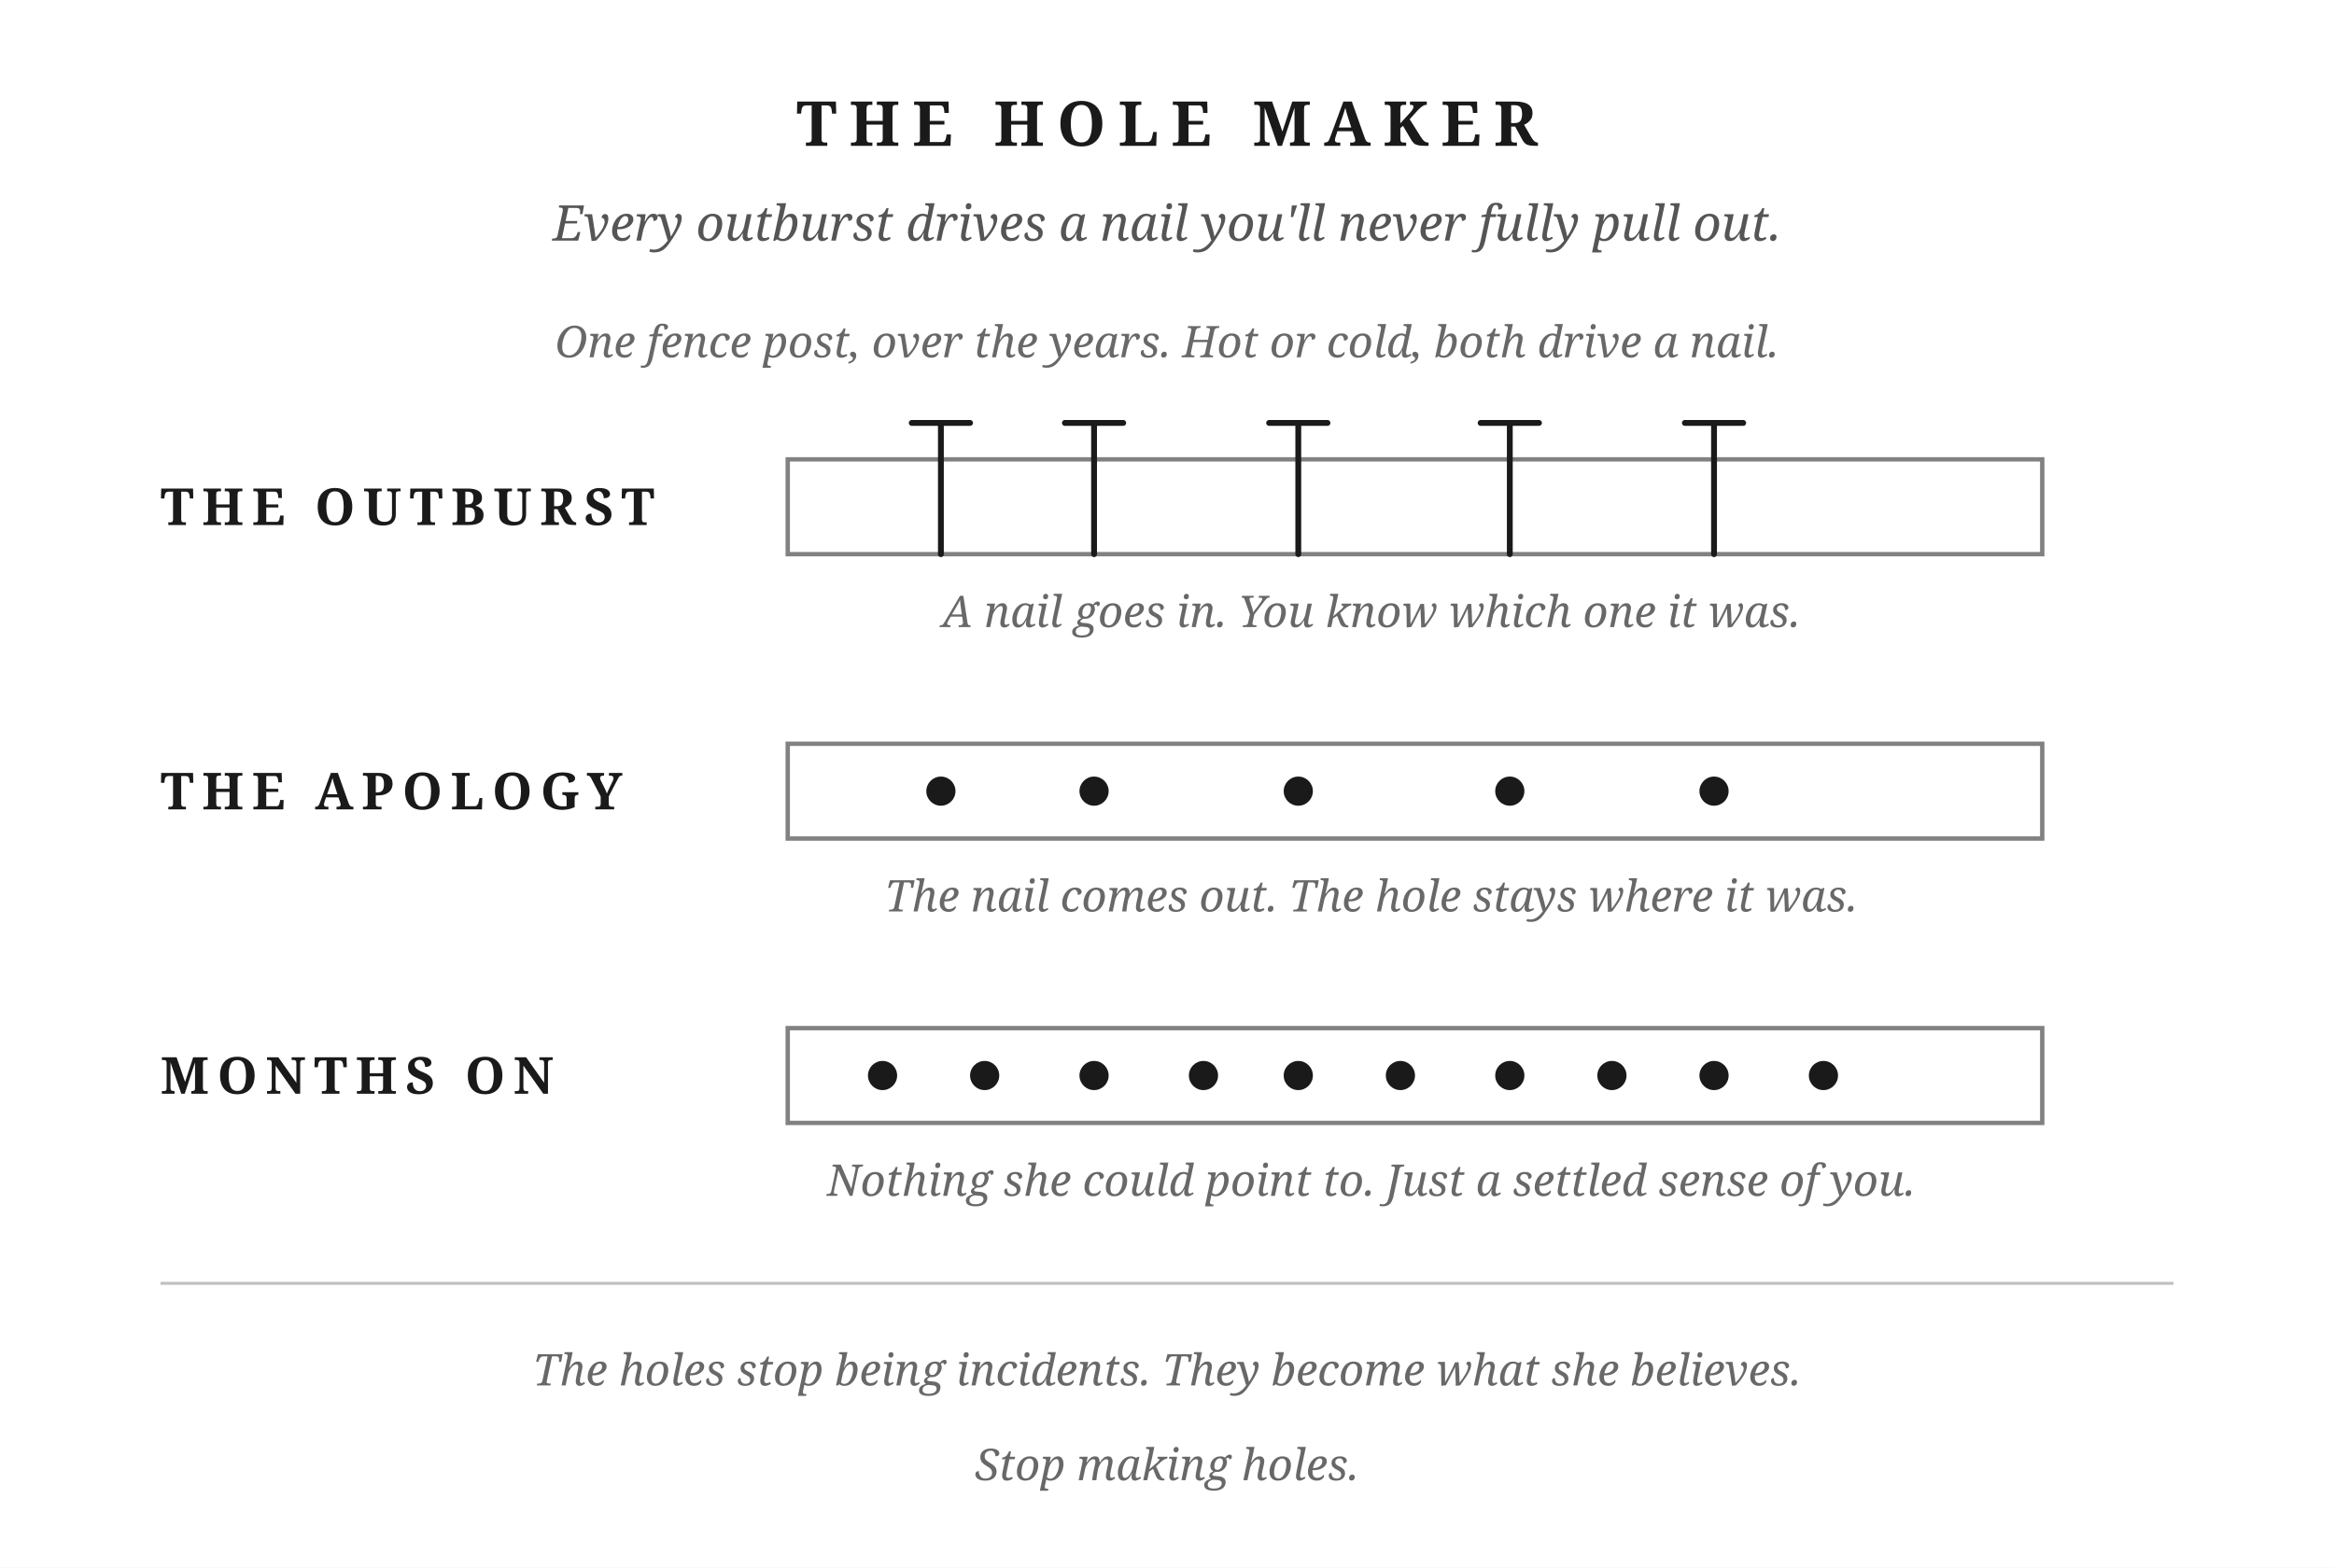
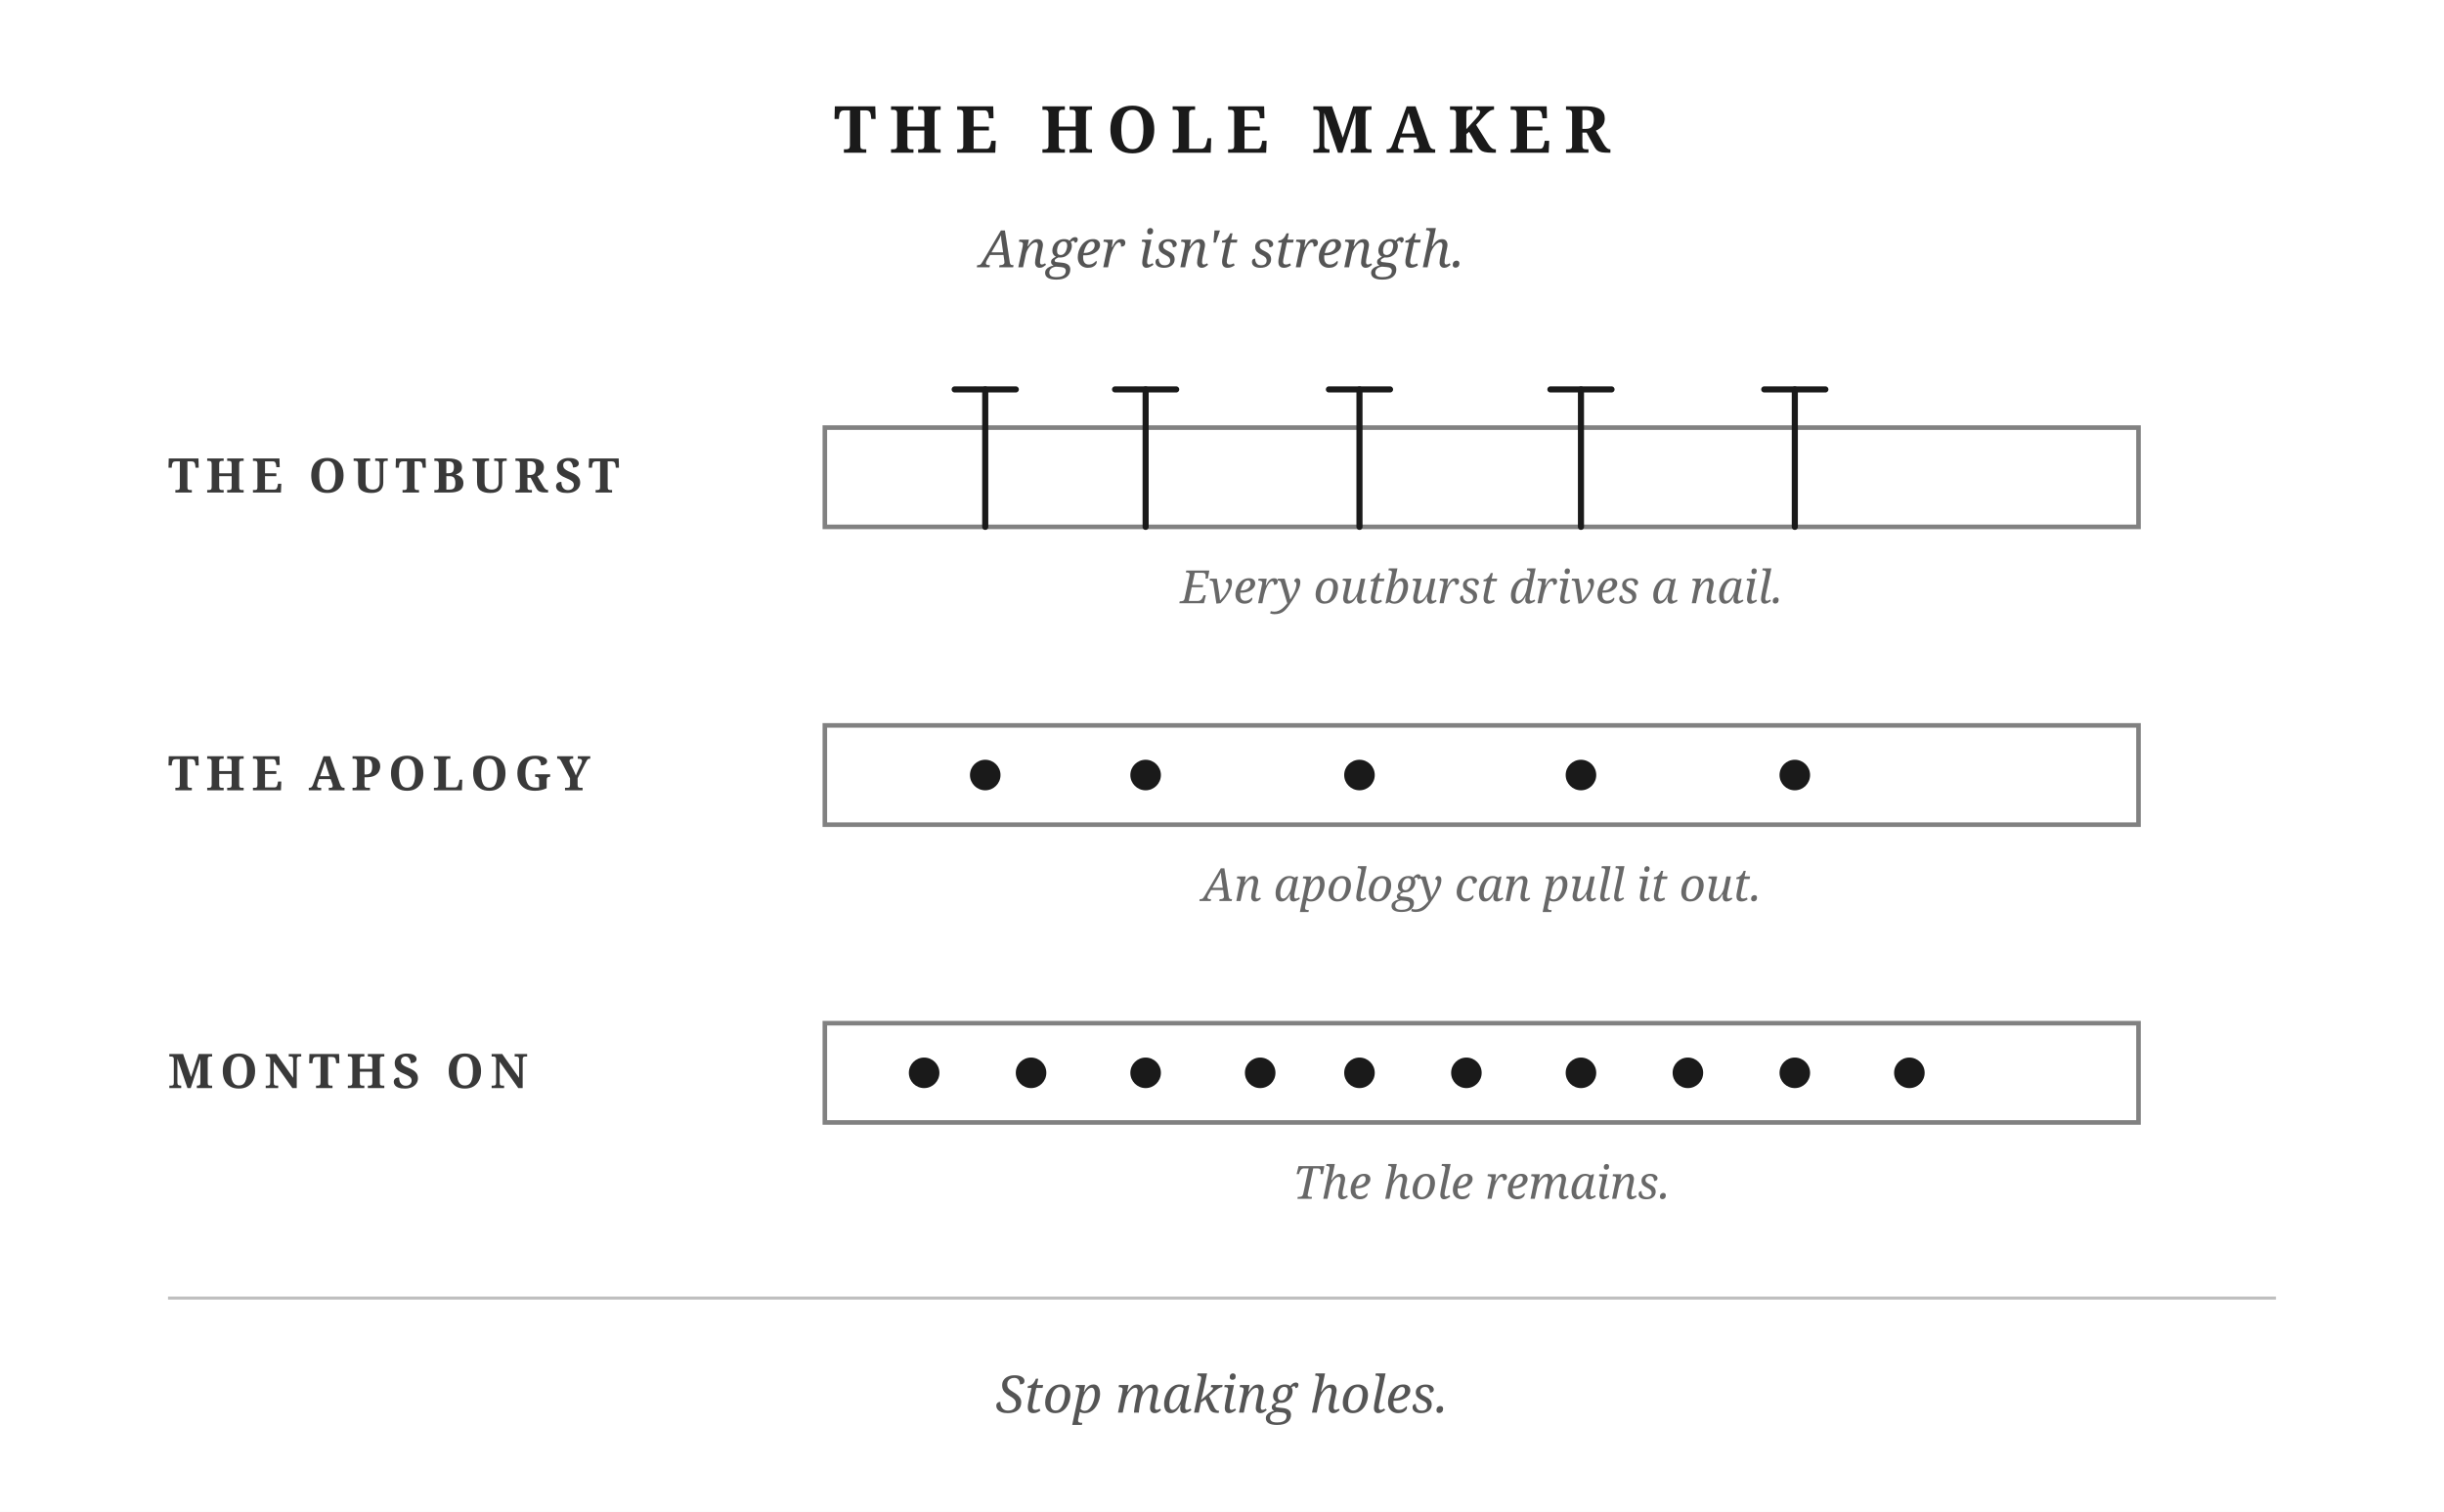
- <svg xmlns="http://www.w3.org/2000/svg" viewBox="0 0 640 430" style="color:#1a1a1a" role="img" aria-label="The Hole Maker">
+ <svg xmlns="http://www.w3.org/2000/svg" viewBox="0 0 640 396" style="color:#1a1a1a" role="img" aria-label="The Hole Maker">
  <style>
    .ttl{font:600 17px Georgia,serif;letter-spacing:.20em;text-anchor:middle}
    .sub{font:italic 13.5px Georgia,serif;text-anchor:middle;opacity:.74}
-     .lbl{font:600 14px Georgia,serif;letter-spacing:.16em}
-     .txt{font:14px Georgia,serif;opacity:.86}
+     .lbl{font:600 12.5px Georgia,serif;letter-spacing:.14em;text-anchor:start;opacity:.86}
    .cap{font:italic 12px Georgia,serif;opacity:.66;text-anchor:middle}
-     .src{font:11.5px Georgia,serif;opacity:.55;text-anchor:middle}
+     .capb{font:italic 13.5px Georgia,serif;opacity:.74;text-anchor:middle}
    .rule{stroke:currentColor;stroke-width:.8;opacity:.28}
  </style>
-   <rect x="0" y="0" width="640" height="430" fill="#ffffff" />
+   <rect x="0" y="0" width="640" height="396" fill="#ffffff" />
  <g fill="currentColor">
    <text class="ttl" x="320" y="40">THE HOLE MAKER</text>
-     <text class="sub" x="320" y="66">Every outburst drives a nail you'll never fully pull out.</text>
-     <text class="cap" x="320" y="98">One fence post, over the years. Hot or cold, both drive a nail.</text>
+     <text class="sub" x="320" y="70">Anger isn't strength.</text>
  </g>
  <g fill="none" stroke="currentColor" stroke-width="1.2" opacity=".55">
-     <rect x="216" y="126" width="344" height="26" />
+     <rect x="216" y="112" width="344" height="26" />
  </g>
  <g stroke="currentColor" stroke-width="1.6" fill="none" stroke-linecap="round">
-     <path d="M258 116v36" />
-     <path d="M300 116v36" />
-     <path d="M356 116v36" />
-     <path d="M414 116v36" />
-     <path d="M470 116v36" />
-     <path d="M250 116h16" />
-     <path d="M292 116h16" />
-     <path d="M348 116h16" />
-     <path d="M406 116h16" />
-     <path d="M462 116h16" />
+     <path d="M258 102v36" />
+     <path d="M300 102v36" />
+     <path d="M356 102v36" />
+     <path d="M414 102v36" />
+     <path d="M470 102v36" />
+     <path d="M250 102h16" />
+     <path d="M292 102h16" />
+     <path d="M348 102h16" />
+     <path d="M406 102h16" />
+     <path d="M462 102h16" />
  </g>
  <g fill="none" stroke="currentColor" stroke-width="1.2" opacity=".55">
-     <rect x="216" y="204" width="344" height="26" />
+     <rect x="216" y="190" width="344" height="26" />
  </g>
  <g fill="currentColor">
-     <circle cx="258" cy="217" r="4" />
-     <circle cx="300" cy="217" r="4" />
-     <circle cx="356" cy="217" r="4" />
-     <circle cx="414" cy="217" r="4" />
-     <circle cx="470" cy="217" r="4" />
+     <circle cx="258" cy="203" r="4" />
+     <circle cx="300" cy="203" r="4" />
+     <circle cx="356" cy="203" r="4" />
+     <circle cx="414" cy="203" r="4" />
+     <circle cx="470" cy="203" r="4" />
  </g>
  <g fill="none" stroke="currentColor" stroke-width="1.2" opacity=".55">
-     <rect x="216" y="282" width="344" height="26" />
+     <rect x="216" y="268" width="344" height="26" />
  </g>
  <g fill="currentColor">
-     <circle cx="242" cy="295" r="4" />
-     <circle cx="270" cy="295" r="4" />
-     <circle cx="300" cy="295" r="4" />
-     <circle cx="330" cy="295" r="4" />
-     <circle cx="356" cy="295" r="4" />
-     <circle cx="384" cy="295" r="4" />
-     <circle cx="414" cy="295" r="4" />
-     <circle cx="442" cy="295" r="4" />
-     <circle cx="470" cy="295" r="4" />
-     <circle cx="500" cy="295" r="4" />
+     <circle cx="242" cy="281" r="4" />
+     <circle cx="270" cy="281" r="4" />
+     <circle cx="300" cy="281" r="4" />
+     <circle cx="330" cy="281" r="4" />
+     <circle cx="356" cy="281" r="4" />
+     <circle cx="384" cy="281" r="4" />
+     <circle cx="414" cy="281" r="4" />
+     <circle cx="442" cy="281" r="4" />
+     <circle cx="470" cy="281" r="4" />
+     <circle cx="500" cy="281" r="4" />
  </g>
  <g fill="currentColor">
-     <text class="lbl" x="44" y="144">THE OUTBURST</text>
-     <text class="lbl" x="44" y="222">THE APOLOGY</text>
-     <text class="lbl" x="44" y="300">MONTHS ON</text>
+     <text class="lbl" x="44" y="129">THE OUTBURST</text>
+     <text class="lbl" x="44" y="207">THE APOLOGY</text>
+     <text class="lbl" x="44" y="285">MONTHS ON</text>
  </g>
  <g fill="currentColor">
-     <text class="cap" x="376" y="172">A nail goes in. You know which one it was.</text>
-     <text class="cap" x="376" y="250">The nail comes out. The hole stays where it was.</text>
-     <text class="cap" x="376" y="328">Nothing she could point to. Just a settled sense of you.</text>
+     <text class="cap" x="388" y="158">Every outburst drives a nail.</text>
+     <text class="cap" x="388" y="236">An apology can pull it out.</text>
+     <text class="cap" x="388" y="314">The hole remains.</text>
  </g>
  <g class="rule" fill="none">
-     <path d="M44 352h552" />
+     <path d="M44 340h552" />
  </g>
  <g fill="currentColor">
-     <text class="cap" x="320" y="380">The holes stop being incidents. They become what she believes.</text>
-     <text class="cap" x="320" y="406">Stop making holes.</text>
+     <text class="capb" x="320" y="370">Stop making holes.</text>
  </g>
</svg>
